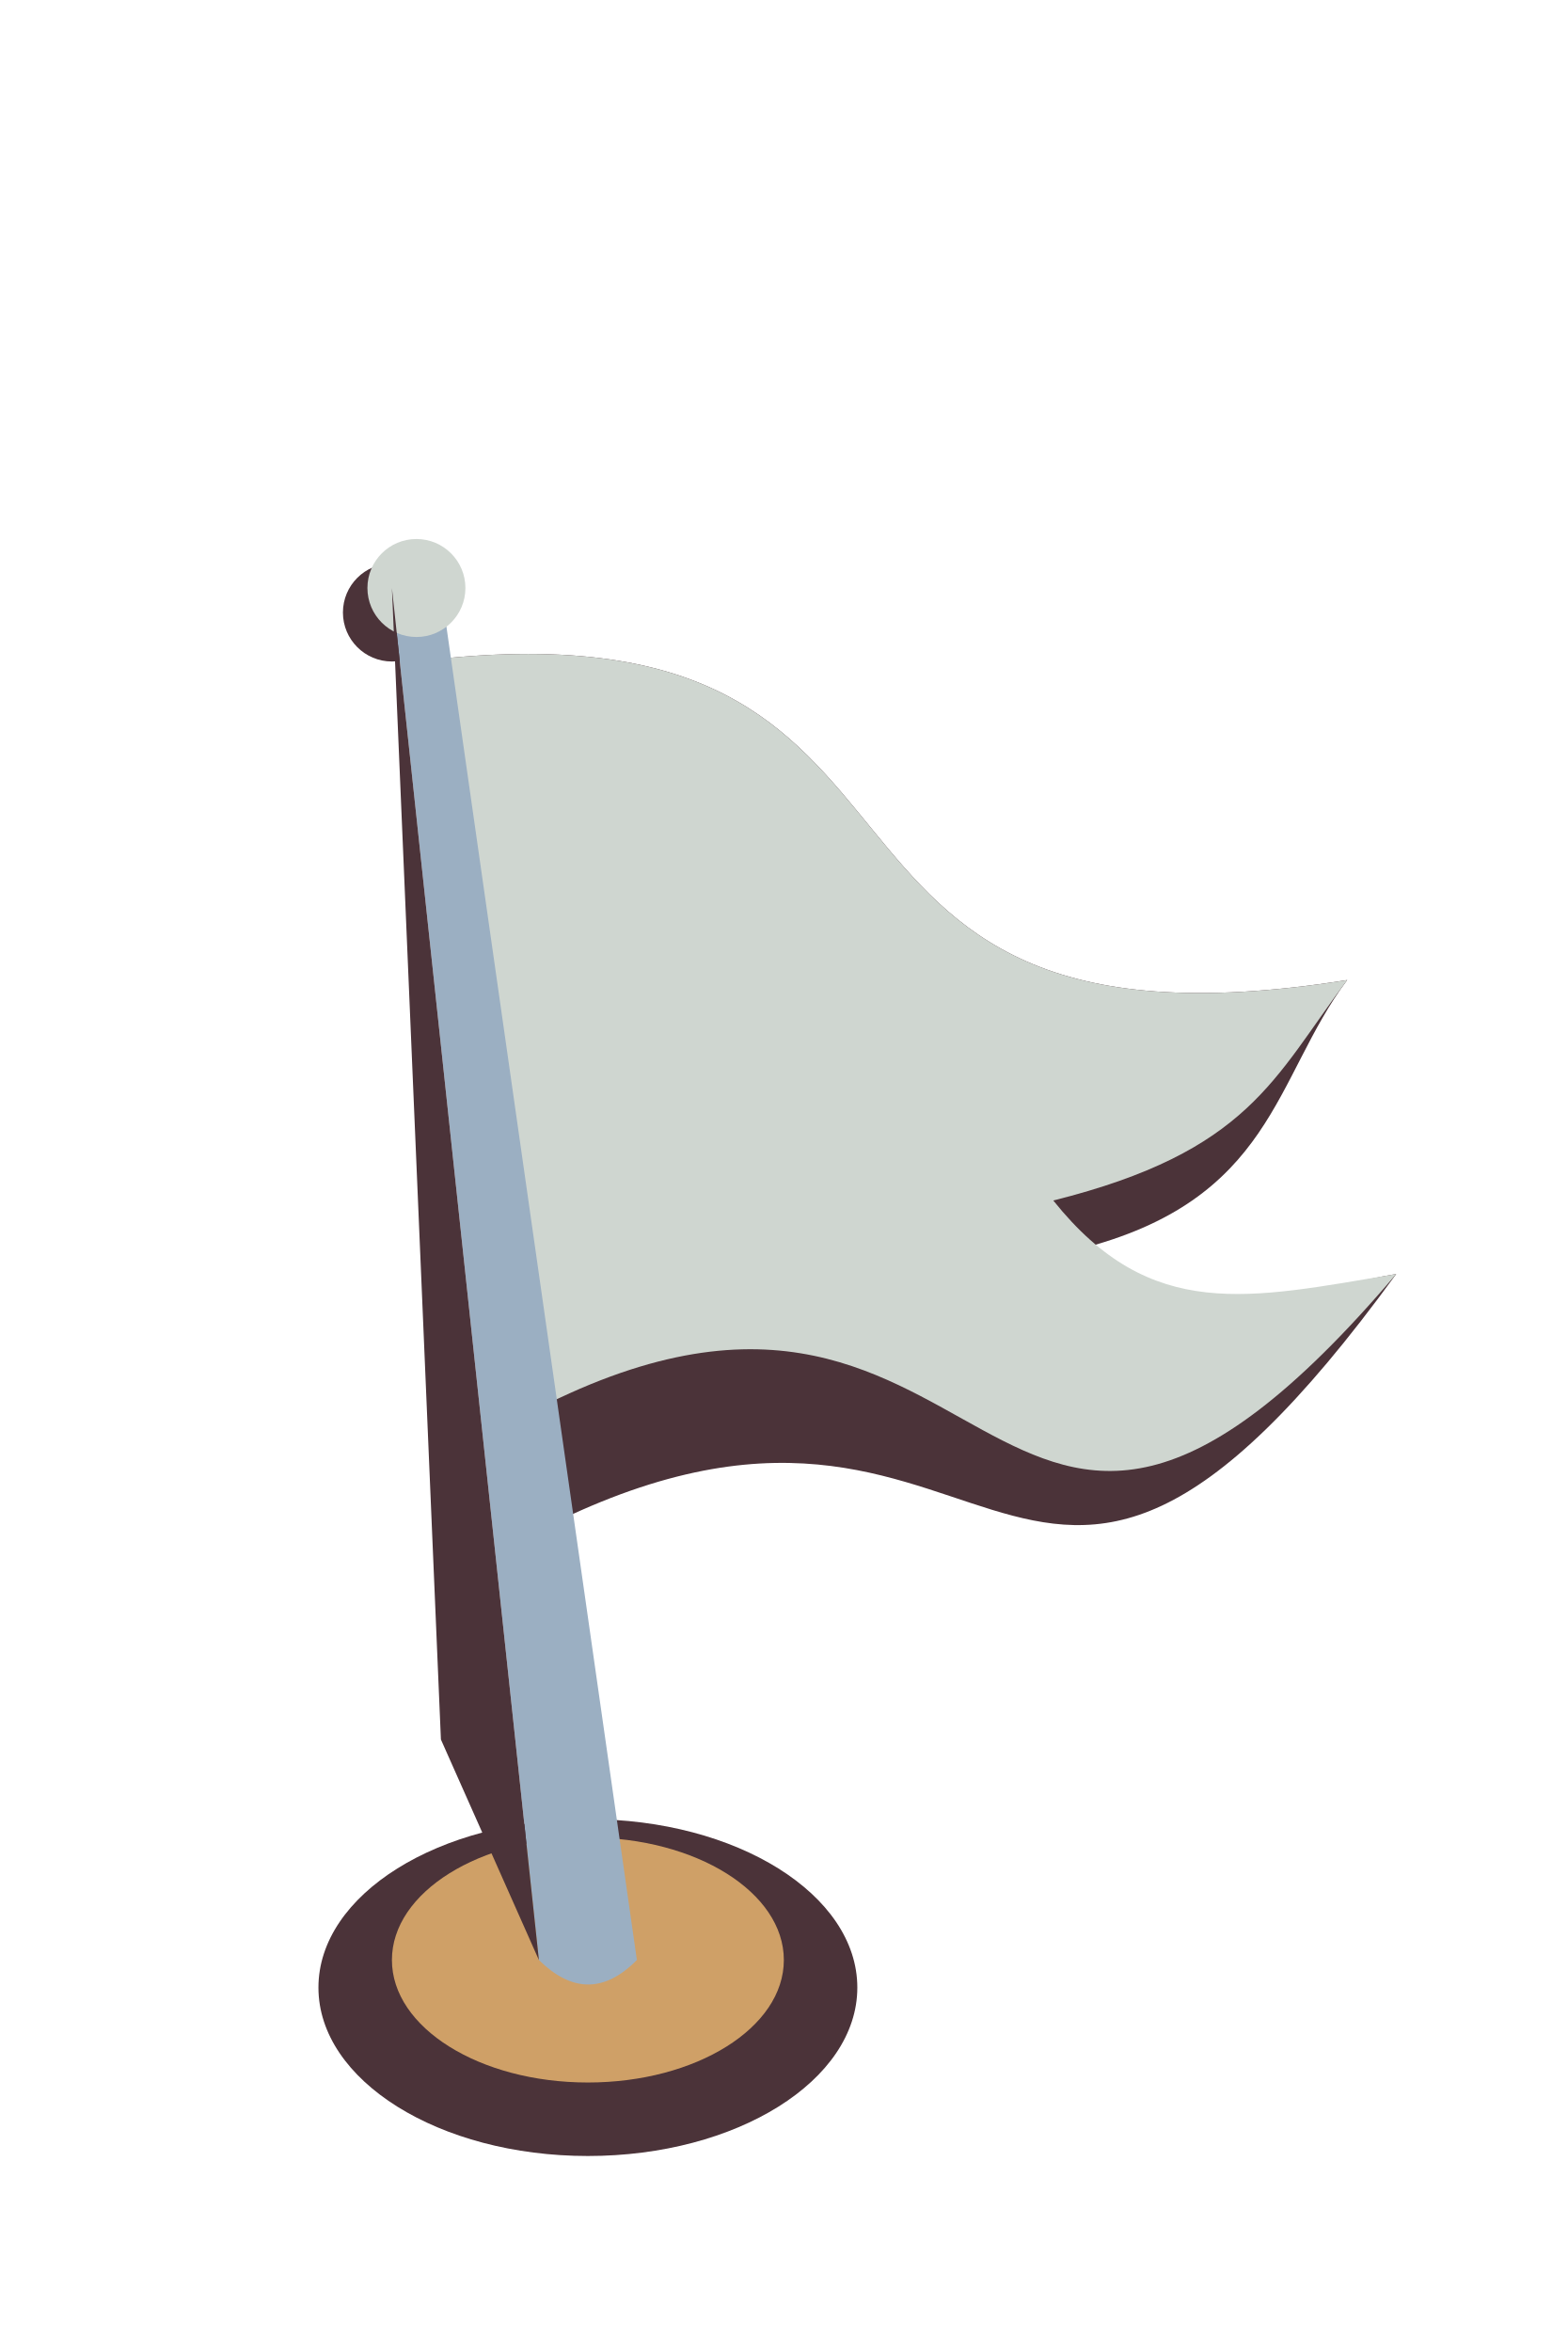
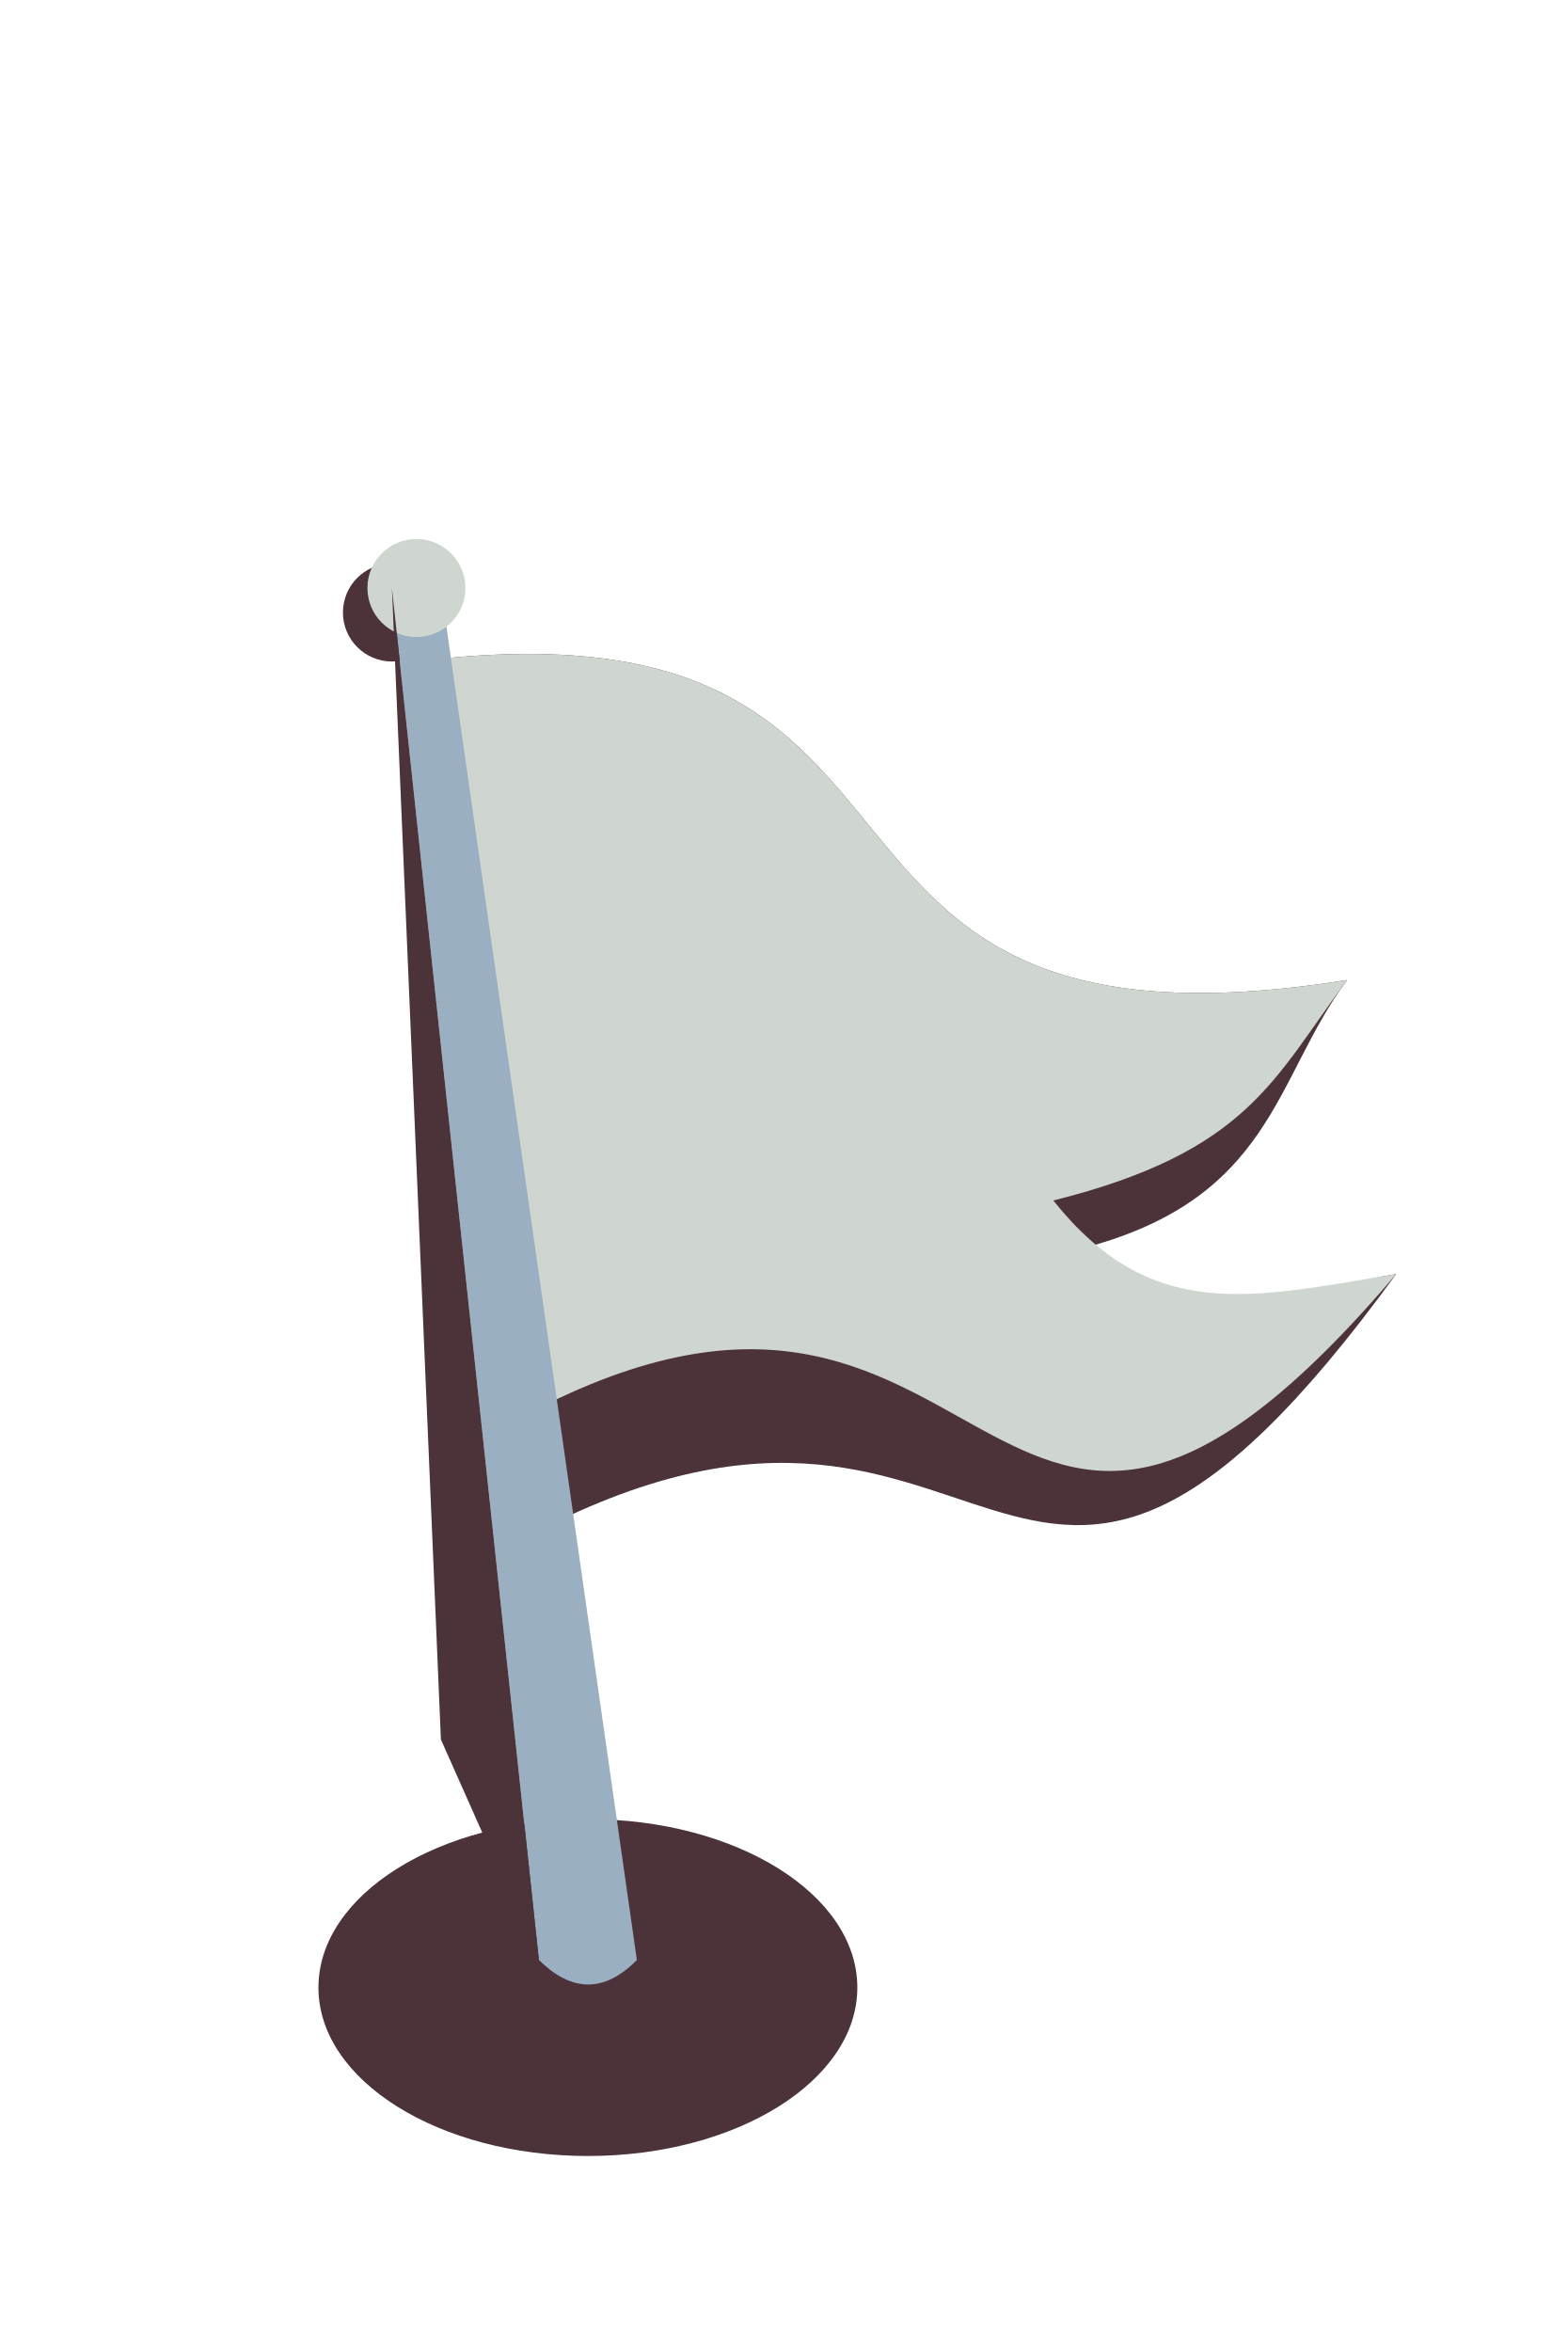
<svg xmlns="http://www.w3.org/2000/svg" width="64" height="96" viewBox="0 0 64 96" version="1.1" id="svg259">
  <ellipse style="font-variation-settings:normal;opacity:1;fill:#4b3339;fill-opacity:1;stroke:none;stroke-width:6;stroke-linecap:round;stroke-linejoin:round;stroke-miterlimit:4;stroke-dasharray:none;stroke-dashoffset:0;stroke-opacity:1;paint-order:markers stroke fill;stop-color:#000000;stop-opacity:1" id="ellipse16193" cx="24" cy="81.125" rx="11" ry="6.875" />
  <circle style="font-variation-settings:normal;opacity:1;fill:#4b3339;fill-opacity:1;stroke:none;stroke-width:6;stroke-linecap:round;stroke-linejoin:round;stroke-miterlimit:4;stroke-dasharray:none;stroke-dashoffset:0;stroke-opacity:1;paint-order:markers stroke fill;stop-color:#000000;stop-opacity:1" id="circle16690" cx="16" cy="25" r="2" />
-   <ellipse style="font-variation-settings:normal;opacity:1;fill:#cfa067;fill-opacity:1;stroke:none;stroke-width:6;stroke-linecap:round;stroke-linejoin:round;stroke-miterlimit:4;stroke-dasharray:none;stroke-dashoffset:0;stroke-opacity:1;paint-order:markers stroke fill;stop-color:#000000;stop-opacity:1" id="path16131" cx="24" cy="80" rx="8" ry="5" />
  <path style="font-variation-settings:normal;opacity:1;fill:#4b3339;fill-opacity:1;stroke:none;stroke-width:6;stroke-linecap:round;stroke-linejoin:round;stroke-miterlimit:4;stroke-dasharray:none;stroke-dashoffset:0;stroke-opacity:1;paint-order:markers stroke fill;stop-color:#000000;stop-opacity:1" d="m 17,27 c 24,-3 13,17 38,13 -3,4 -3,9 -11,11 4,5 7,2 13,1 -16,22 -16,0 -36,11 z" id="path16686" />
  <path style="font-variation-settings:normal;opacity:1;fill:#cfd6d0;fill-opacity:1;stroke:none;stroke-width:6;stroke-linecap:round;stroke-linejoin:round;stroke-miterlimit:4;stroke-dasharray:none;stroke-dashoffset:0;stroke-opacity:1;paint-order:markers stroke fill;stop-color:#000000;stop-opacity:1" d="m 17,27 c 24,-3 13,17 38,13 -3,4 -4,7 -12,9 4,5 8,4 14,3 -17,20 -16,-5 -36,6 z" id="path16191" />
  <path style="font-variation-settings:normal;opacity:1;fill:#9bafc2;fill-opacity:1;stroke:none;stroke-width:6;stroke-linecap:round;stroke-linejoin:round;stroke-miterlimit:4;stroke-dasharray:none;stroke-dashoffset:0;stroke-opacity:1;paint-order:markers stroke fill;stop-color:#000000;stop-opacity:1" d="M 22,80 16,24 h 2 l 8,56 c -1.362,1.38 -2.693,1.286 -4,0 z" id="path16187" />
  <circle style="font-variation-settings:normal;opacity:1;fill:#cfd6d0;fill-opacity:1;stroke:none;stroke-width:6;stroke-linecap:round;stroke-linejoin:round;stroke-miterlimit:4;stroke-dasharray:none;stroke-dashoffset:0;stroke-opacity:1;paint-order:markers stroke fill;stop-color:#000000;stop-opacity:1" id="path16189" cx="17" cy="24" r="2" />
  <path style="font-variation-settings:normal;opacity:1;fill:#4b3339;fill-opacity:1;stroke:none;stroke-width:6;stroke-linecap:round;stroke-linejoin:round;stroke-miterlimit:4;stroke-dasharray:none;stroke-dashoffset:0;stroke-opacity:1;paint-order:markers stroke fill;stop-color:#000000;stop-opacity:1" d="M 22,80 18,71 16,24 Z" id="path16688" />
</svg>
